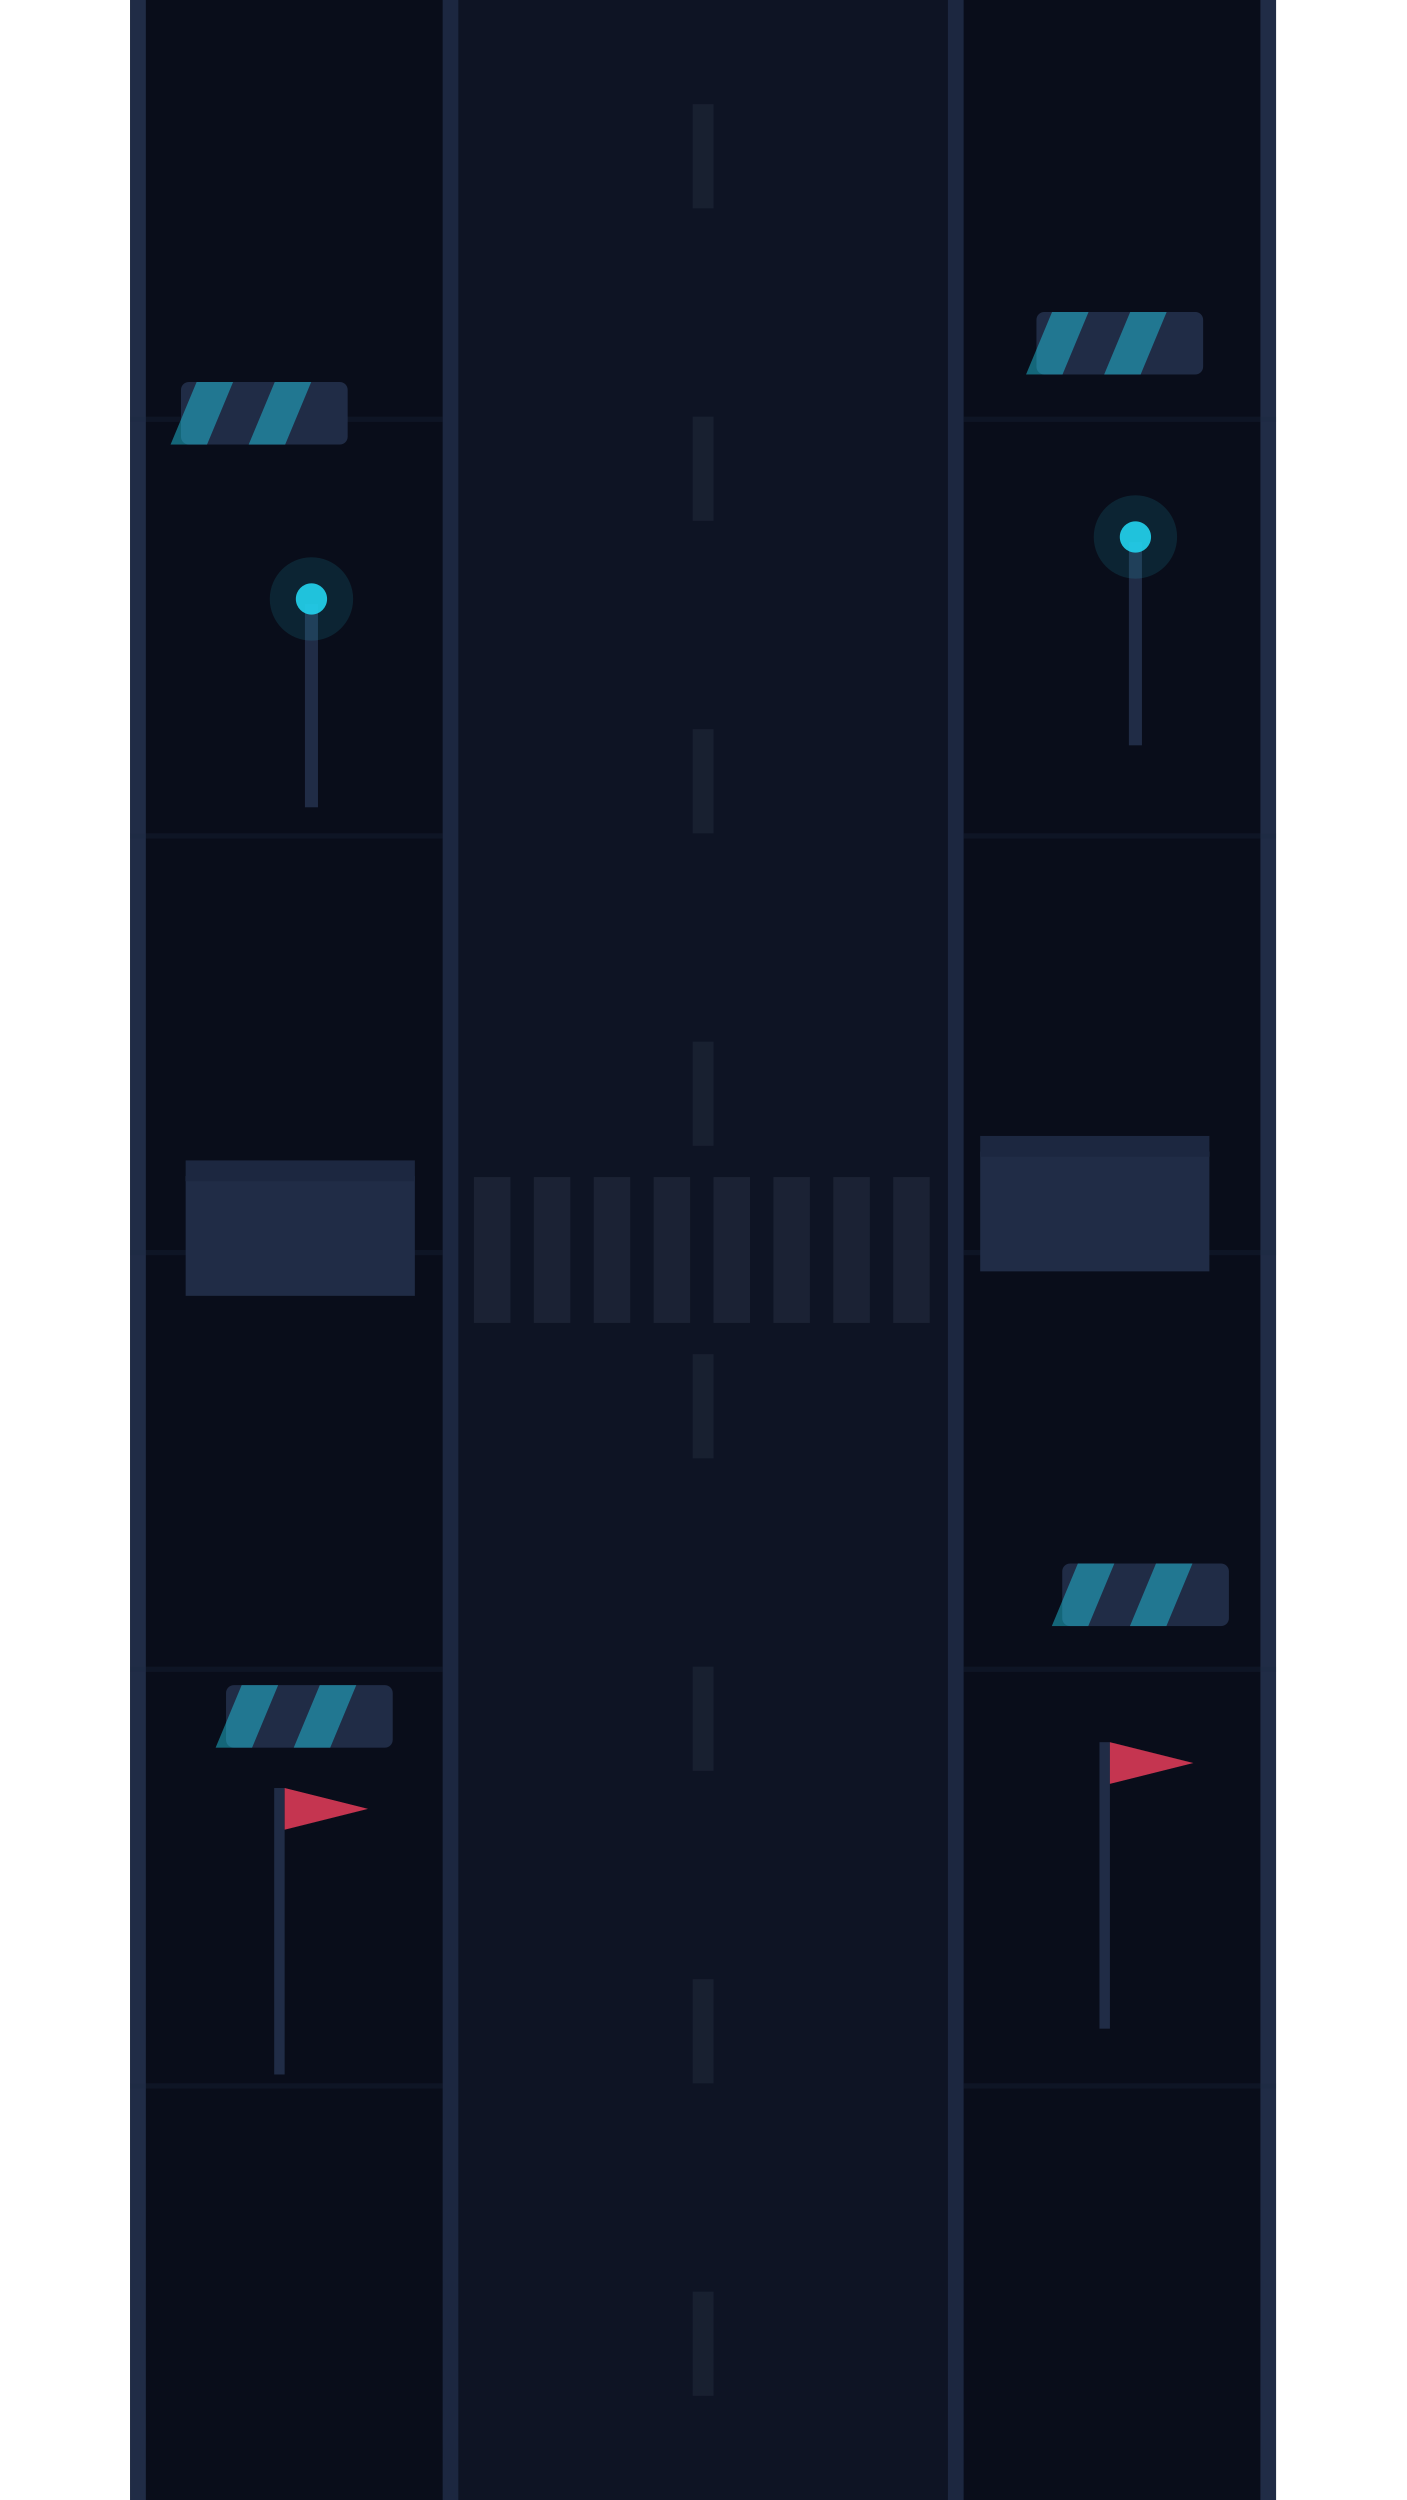
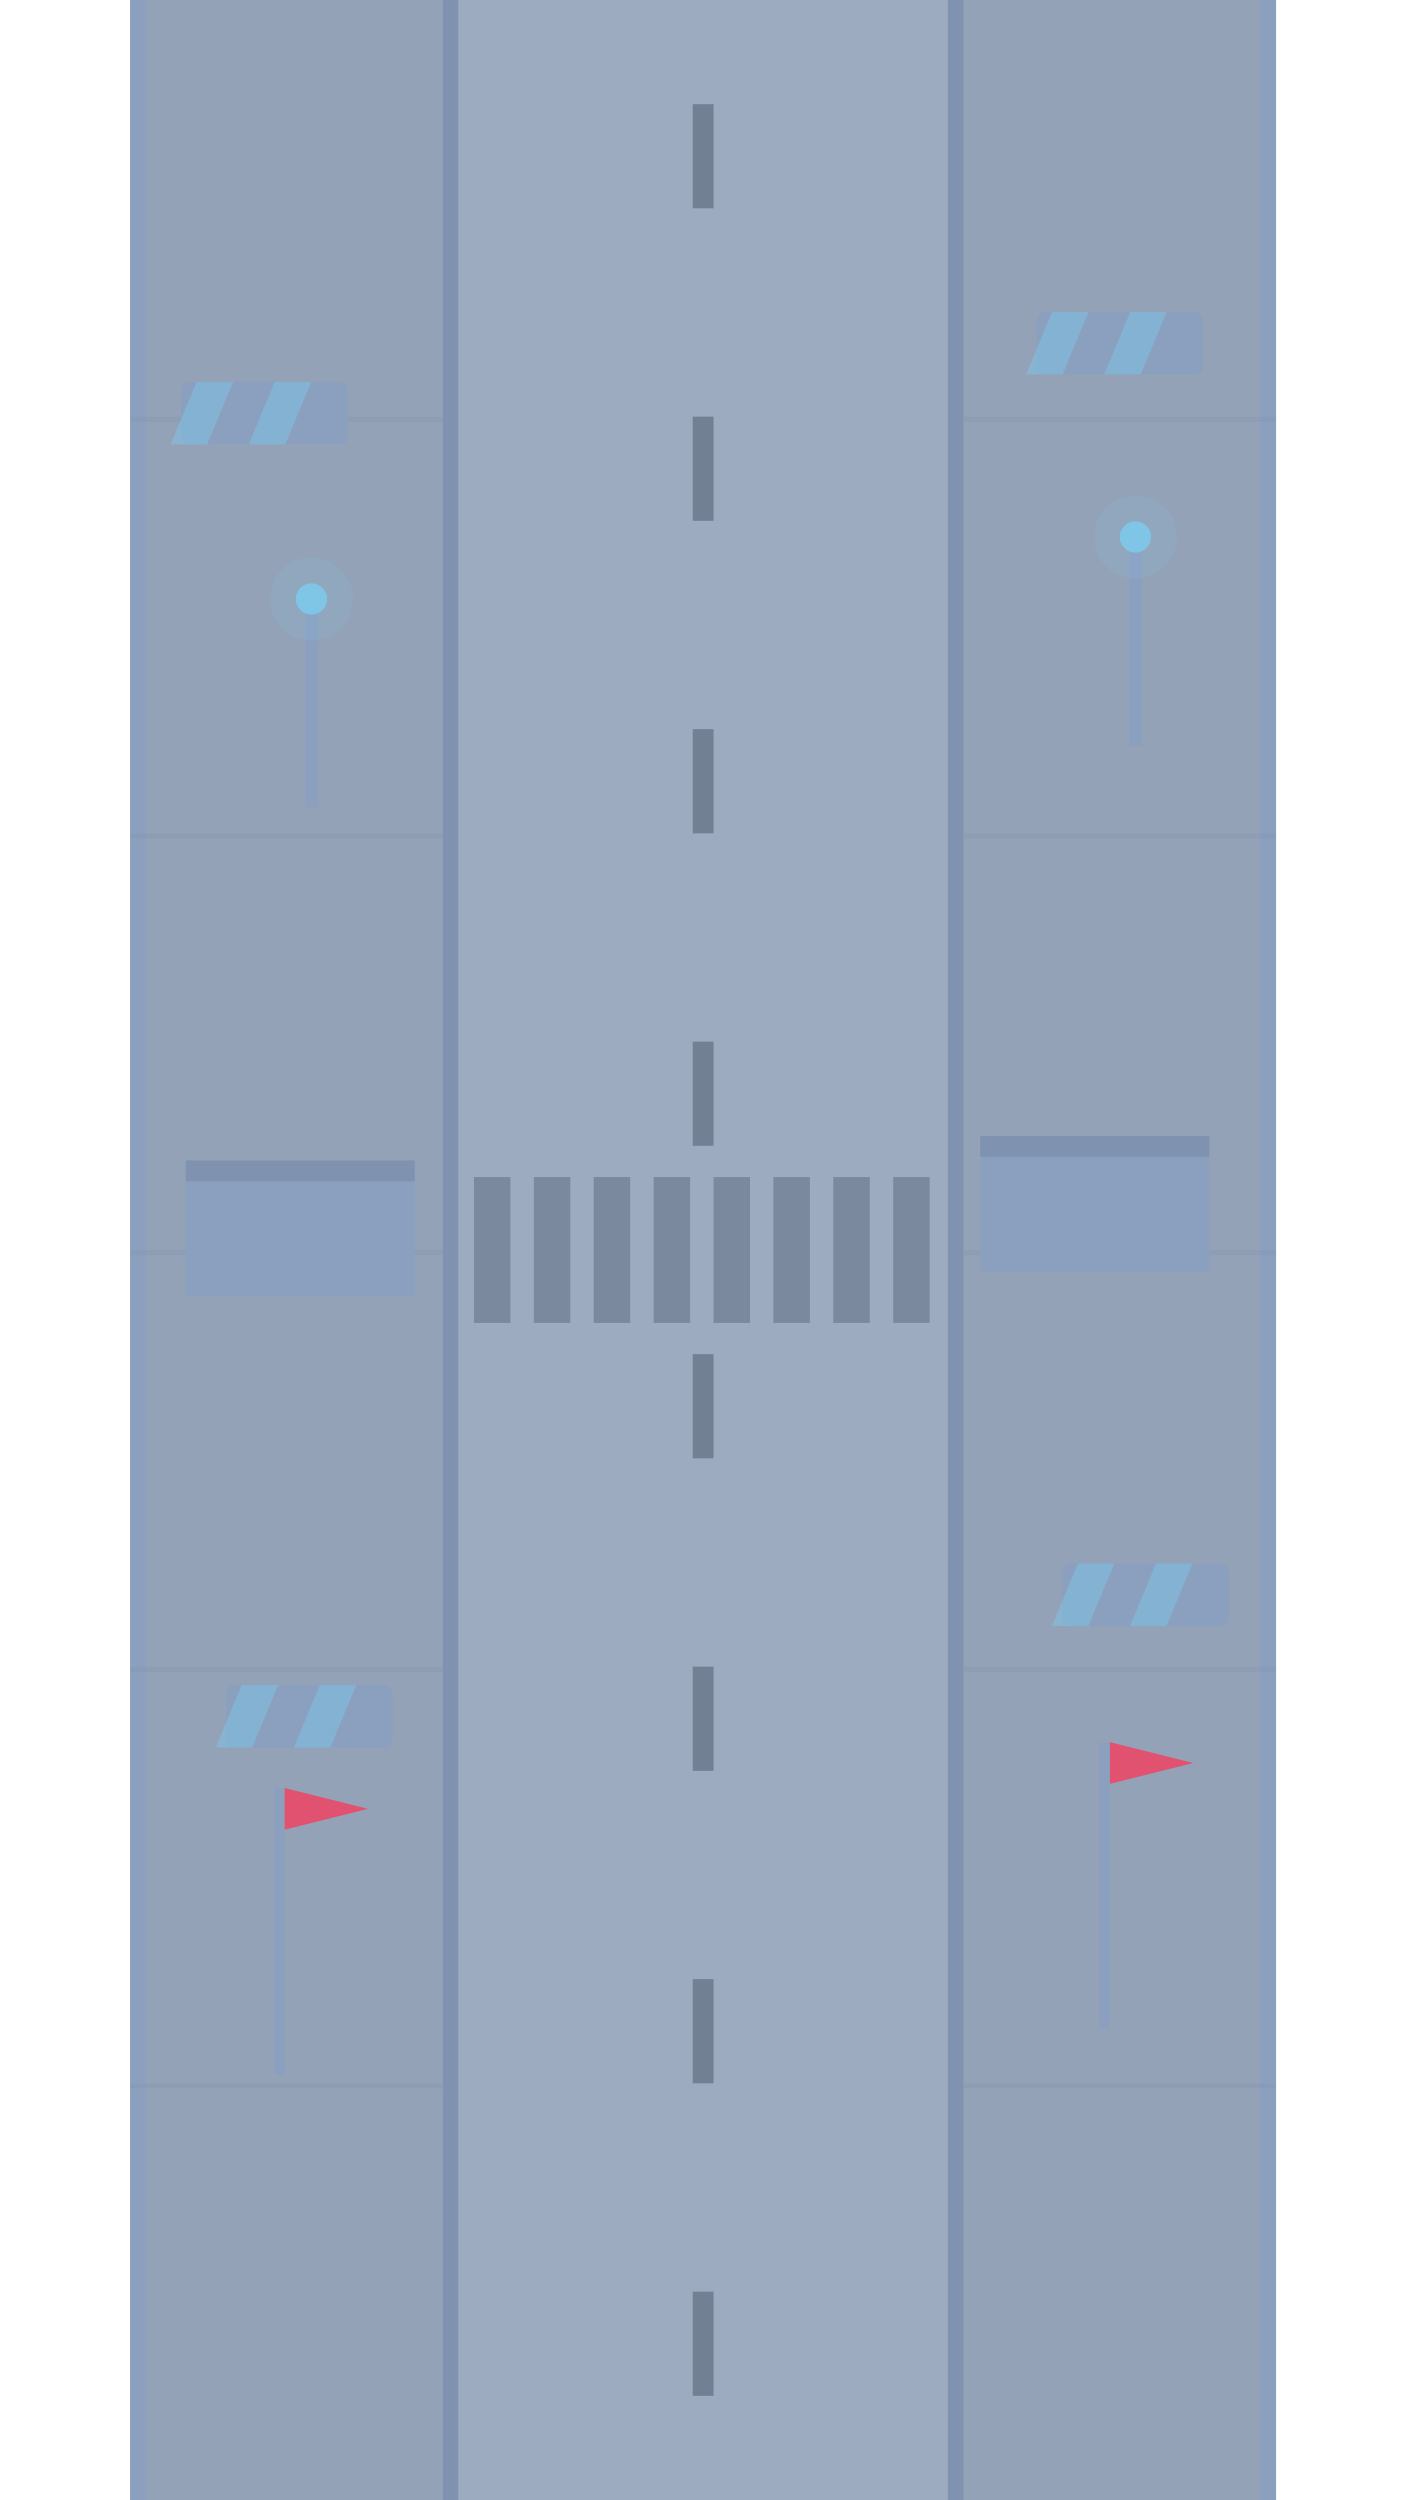
<svg xmlns="http://www.w3.org/2000/svg" width="540" height="960" viewBox="0 0 540 960">
-   <rect x="50" y="0" width="440" height="960" fill="#090d1a" />
-   <rect x="50" y="0" width="6" height="960" fill="#202c46" />
-   <rect x="484" y="0" width="6" height="960" fill="#202c46" />
-   <rect x="170" y="0" width="200" height="960" fill="#0e1424" />
-   <rect x="170" y="0" width="6" height="960" fill="#1c2740" />
-   <rect x="364" y="0" width="6" height="960" fill="#1c2740" />
-   <g fill="#64748b" opacity="0.12">
+   <rect x="50" y="0" width="440" height="960" fill="#93a2b6" />
+   <rect x="50" y="0" width="6" height="960" fill="#8ba0bf" />
+   <rect x="484" y="0" width="6" height="960" fill="#8ba0bf" />
+   <rect x="170" y="0" width="200" height="960" fill="#9cabbf" />
+   <rect x="170" y="0" width="6" height="960" fill="#7f93b0" />
+   <rect x="364" y="0" width="6" height="960" fill="#7f93b0" />
+   <g fill="#475569" opacity="0.5">
    <rect x="266" y="40" width="8" height="40" />
    <rect x="266" y="160" width="8" height="40" />
    <rect x="266" y="280" width="8" height="40" />
    <rect x="266" y="400" width="8" height="40" />
    <rect x="266" y="520" width="8" height="40" />
    <rect x="266" y="640" width="8" height="40" />
    <rect x="266" y="760" width="8" height="40" />
    <rect x="266" y="880" width="8" height="40" />
  </g>
-   <rect x="50" y="160" width="120" height="2" fill="#1c2740" opacity="0.3" />
-   <rect x="370" y="160" width="120" height="2" fill="#1c2740" opacity="0.3" />
-   <rect x="50" y="320" width="120" height="2" fill="#1c2740" opacity="0.3" />
-   <rect x="370" y="320" width="120" height="2" fill="#1c2740" opacity="0.3" />
-   <rect x="50" y="480" width="120" height="2" fill="#1c2740" opacity="0.3" />
-   <rect x="370" y="480" width="120" height="2" fill="#1c2740" opacity="0.3" />
-   <rect x="50" y="640" width="120" height="2" fill="#1c2740" opacity="0.3" />
-   <rect x="370" y="640" width="120" height="2" fill="#1c2740" opacity="0.3" />
-   <rect x="50" y="800" width="120" height="2" fill="#1c2740" opacity="0.3" />
-   <rect x="370" y="800" width="120" height="2" fill="#1c2740" opacity="0.3" />
-   <rect x="182" y="452" width="14" height="56" fill="#64748b" opacity="0.15" />
-   <rect x="205" y="452" width="14" height="56" fill="#64748b" opacity="0.15" />
-   <rect x="228" y="452" width="14" height="56" fill="#64748b" opacity="0.15" />
-   <rect x="251" y="452" width="14" height="56" fill="#64748b" opacity="0.15" />
-   <rect x="274" y="452" width="14" height="56" fill="#64748b" opacity="0.15" />
-   <rect x="297" y="452" width="14" height="56" fill="#64748b" opacity="0.15" />
-   <rect x="320" y="452" width="14" height="56" fill="#64748b" opacity="0.15" />
-   <rect x="343" y="452" width="14" height="56" fill="#64748b" opacity="0.15" />
+   <rect x="50" y="160" width="120" height="2" fill="#7f93b0" opacity="0.3" />
+   <rect x="370" y="160" width="120" height="2" fill="#7f93b0" opacity="0.3" />
+   <rect x="50" y="320" width="120" height="2" fill="#7f93b0" opacity="0.3" />
+   <rect x="370" y="320" width="120" height="2" fill="#7f93b0" opacity="0.3" />
+   <rect x="50" y="480" width="120" height="2" fill="#7f93b0" opacity="0.3" />
+   <rect x="370" y="480" width="120" height="2" fill="#7f93b0" opacity="0.3" />
+   <rect x="50" y="640" width="120" height="2" fill="#7f93b0" opacity="0.3" />
+   <rect x="370" y="640" width="120" height="2" fill="#7f93b0" opacity="0.3" />
+   <rect x="50" y="800" width="120" height="2" fill="#7f93b0" opacity="0.3" />
+   <rect x="370" y="800" width="120" height="2" fill="#7f93b0" opacity="0.3" />
+   <rect x="182" y="452" width="14" height="56" fill="#475569" opacity="0.4" />
+   <rect x="205" y="452" width="14" height="56" fill="#475569" opacity="0.4" />
+   <rect x="228" y="452" width="14" height="56" fill="#475569" opacity="0.4" />
+   <rect x="251" y="452" width="14" height="56" fill="#475569" opacity="0.4" />
+   <rect x="274" y="452" width="14" height="56" fill="#475569" opacity="0.4" />
+   <rect x="297" y="452" width="14" height="56" fill="#475569" opacity="0.4" />
+   <rect x="320" y="452" width="14" height="56" fill="#475569" opacity="0.4" />
+   <rect x="343" y="452" width="14" height="56" fill="#475569" opacity="0.4" />
  <g>
-     <rect x="69.5" y="146.7" width="64" height="24" rx="3" fill="#202c46" />
-     <polygon points="75.5,146.7 89.5,146.7 79.5,170.7 65.5,170.7" fill="#22d3ee" opacity="0.45" />
-     <polygon points="105.5,146.7 119.5,146.7 109.5,170.7 95.5,170.7" fill="#22d3ee" opacity="0.45" />
+     <rect x="69.5" y="146.7" width="64" height="24" rx="3" fill="#8ba0bf" />
+     <polygon points="75.5,146.7 89.5,146.7 79.5,170.7 65.5,170.7" fill="#7cc8ea" opacity="0.45" />
+     <polygon points="105.5,146.7 119.5,146.7 109.5,170.7 95.5,170.7" fill="#7cc8ea" opacity="0.45" />
  </g>
-   <rect x="117.1" y="232" width="5" height="78" fill="#202c46" />
-   <circle cx="119.6" cy="230" r="6" fill="#22d3ee" opacity="0.9" />
-   <circle cx="119.6" cy="230" r="16" fill="#22d3ee" opacity="0.12" />
-   <rect x="71.3" y="451.6" width="88" height="46" fill="#202c46" />
-   <rect x="71.3" y="445.6" width="88" height="8" fill="#1c2740" />
+   <rect x="117.1" y="232" width="5" height="78" fill="#8ba0bf" />
+   <circle cx="119.6" cy="230" r="6" fill="#7cc8ea" opacity="0.9" />
+   <circle cx="119.6" cy="230" r="16" fill="#7cc8ea" opacity="0.12" />
+   <rect x="71.3" y="451.6" width="88" height="46" fill="#8ba0bf" />
+   <rect x="71.3" y="445.6" width="88" height="8" fill="#7f93b0" />
  <g>
-     <rect x="86.8" y="647.1" width="64" height="24" rx="3" fill="#202c46" />
-     <polygon points="92.8,647.1 106.8,647.1 96.8,671.1 82.8,671.1" fill="#22d3ee" opacity="0.45" />
-     <polygon points="122.8,647.1 136.8,647.1 126.8,671.1 112.8,671.1" fill="#22d3ee" opacity="0.45" />
+     <rect x="86.8" y="647.1" width="64" height="24" rx="3" fill="#8ba0bf" />
+     <polygon points="92.8,647.1 106.8,647.1 96.8,671.1 82.8,671.1" fill="#7cc8ea" opacity="0.45" />
+     <polygon points="122.8,647.1 136.8,647.1 126.8,671.1 112.8,671.1" fill="#7cc8ea" opacity="0.45" />
  </g>
-   <rect x="105.3" y="686.6" width="4" height="110" fill="#202c46" />
+   <rect x="105.3" y="686.6" width="4" height="110" fill="#8ba0bf" />
  <polygon points="109.3,686.6 141.3,694.6 109.3,702.6" fill="#f43f5e" opacity="0.8" />
  <g>
-     <rect x="398" y="119.8" width="64" height="24" rx="3" fill="#202c46" />
-     <polygon points="404,119.8 418,119.8 408,143.8 394,143.8" fill="#22d3ee" opacity="0.45" />
-     <polygon points="434,119.8 448,119.8 438,143.8 424,143.8" fill="#22d3ee" opacity="0.45" />
+     <rect x="398" y="119.8" width="64" height="24" rx="3" fill="#8ba0bf" />
+     <polygon points="404,119.8 418,119.8 408,143.8 394,143.8" fill="#7cc8ea" opacity="0.45" />
+     <polygon points="434,119.8 448,119.8 438,143.8 424,143.8" fill="#7cc8ea" opacity="0.45" />
  </g>
-   <rect x="433.5" y="208.2" width="5" height="78" fill="#202c46" />
-   <circle cx="436" cy="206.2" r="6" fill="#22d3ee" opacity="0.9" />
-   <circle cx="436" cy="206.2" r="16" fill="#22d3ee" opacity="0.12" />
-   <rect x="376.4" y="442.2" width="88" height="46" fill="#202c46" />
-   <rect x="376.4" y="436.2" width="88" height="8" fill="#1c2740" />
+   <rect x="433.5" y="208.2" width="5" height="78" fill="#8ba0bf" />
+   <circle cx="436" cy="206.2" r="6" fill="#7cc8ea" opacity="0.9" />
+   <circle cx="436" cy="206.2" r="16" fill="#7cc8ea" opacity="0.12" />
+   <rect x="376.4" y="442.2" width="88" height="46" fill="#8ba0bf" />
+   <rect x="376.4" y="436.2" width="88" height="8" fill="#7f93b0" />
  <g>
-     <rect x="407.9" y="600.4" width="64" height="24" rx="3" fill="#202c46" />
-     <polygon points="413.9,600.4 427.9,600.4 417.9,624.4 403.9,624.4" fill="#22d3ee" opacity="0.45" />
-     <polygon points="443.9,600.4 457.9,600.4 447.9,624.4 433.9,624.4" fill="#22d3ee" opacity="0.45" />
+     <rect x="407.9" y="600.4" width="64" height="24" rx="3" fill="#8ba0bf" />
+     <polygon points="413.9,600.4 427.9,600.4 417.9,624.4 403.9,624.4" fill="#7cc8ea" opacity="0.45" />
+     <polygon points="443.9,600.4 457.9,600.4 447.9,624.4 433.9,624.4" fill="#7cc8ea" opacity="0.45" />
  </g>
-   <rect x="422.2" y="669" width="4" height="110" fill="#202c46" />
+   <rect x="422.2" y="669" width="4" height="110" fill="#8ba0bf" />
  <polygon points="426.2,669 458.2,677 426.2,685" fill="#f43f5e" opacity="0.8" />
</svg>
